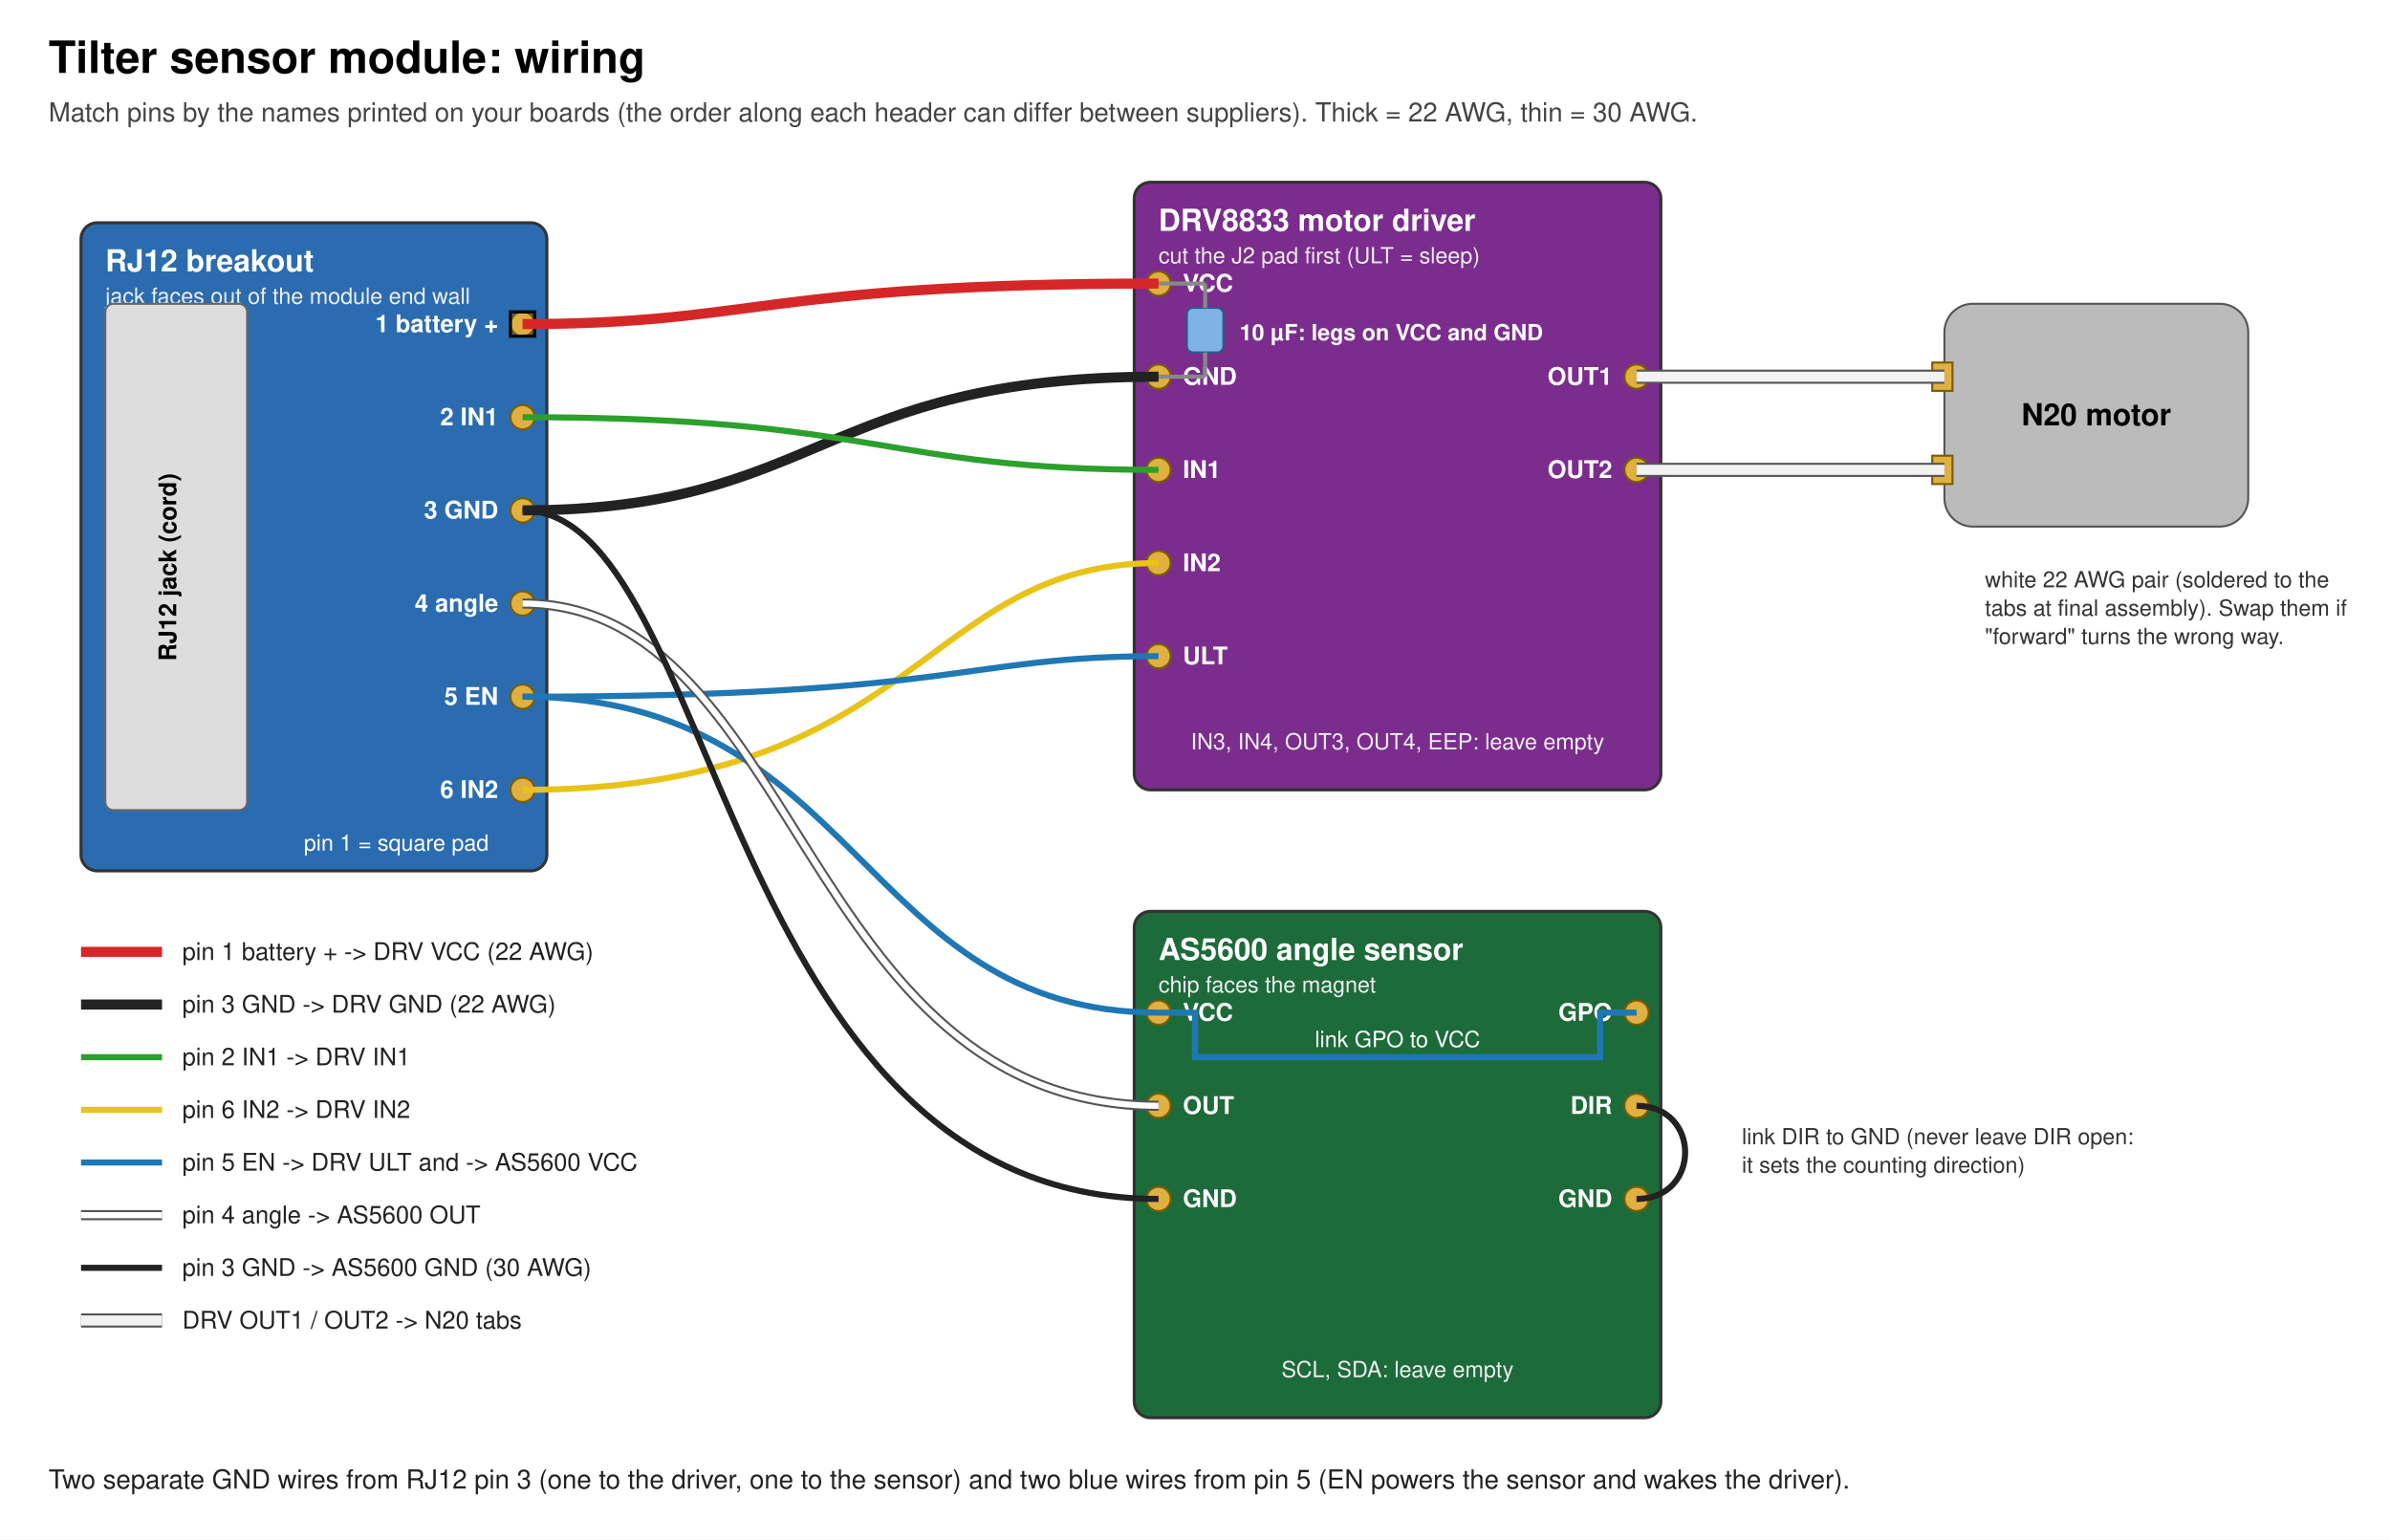
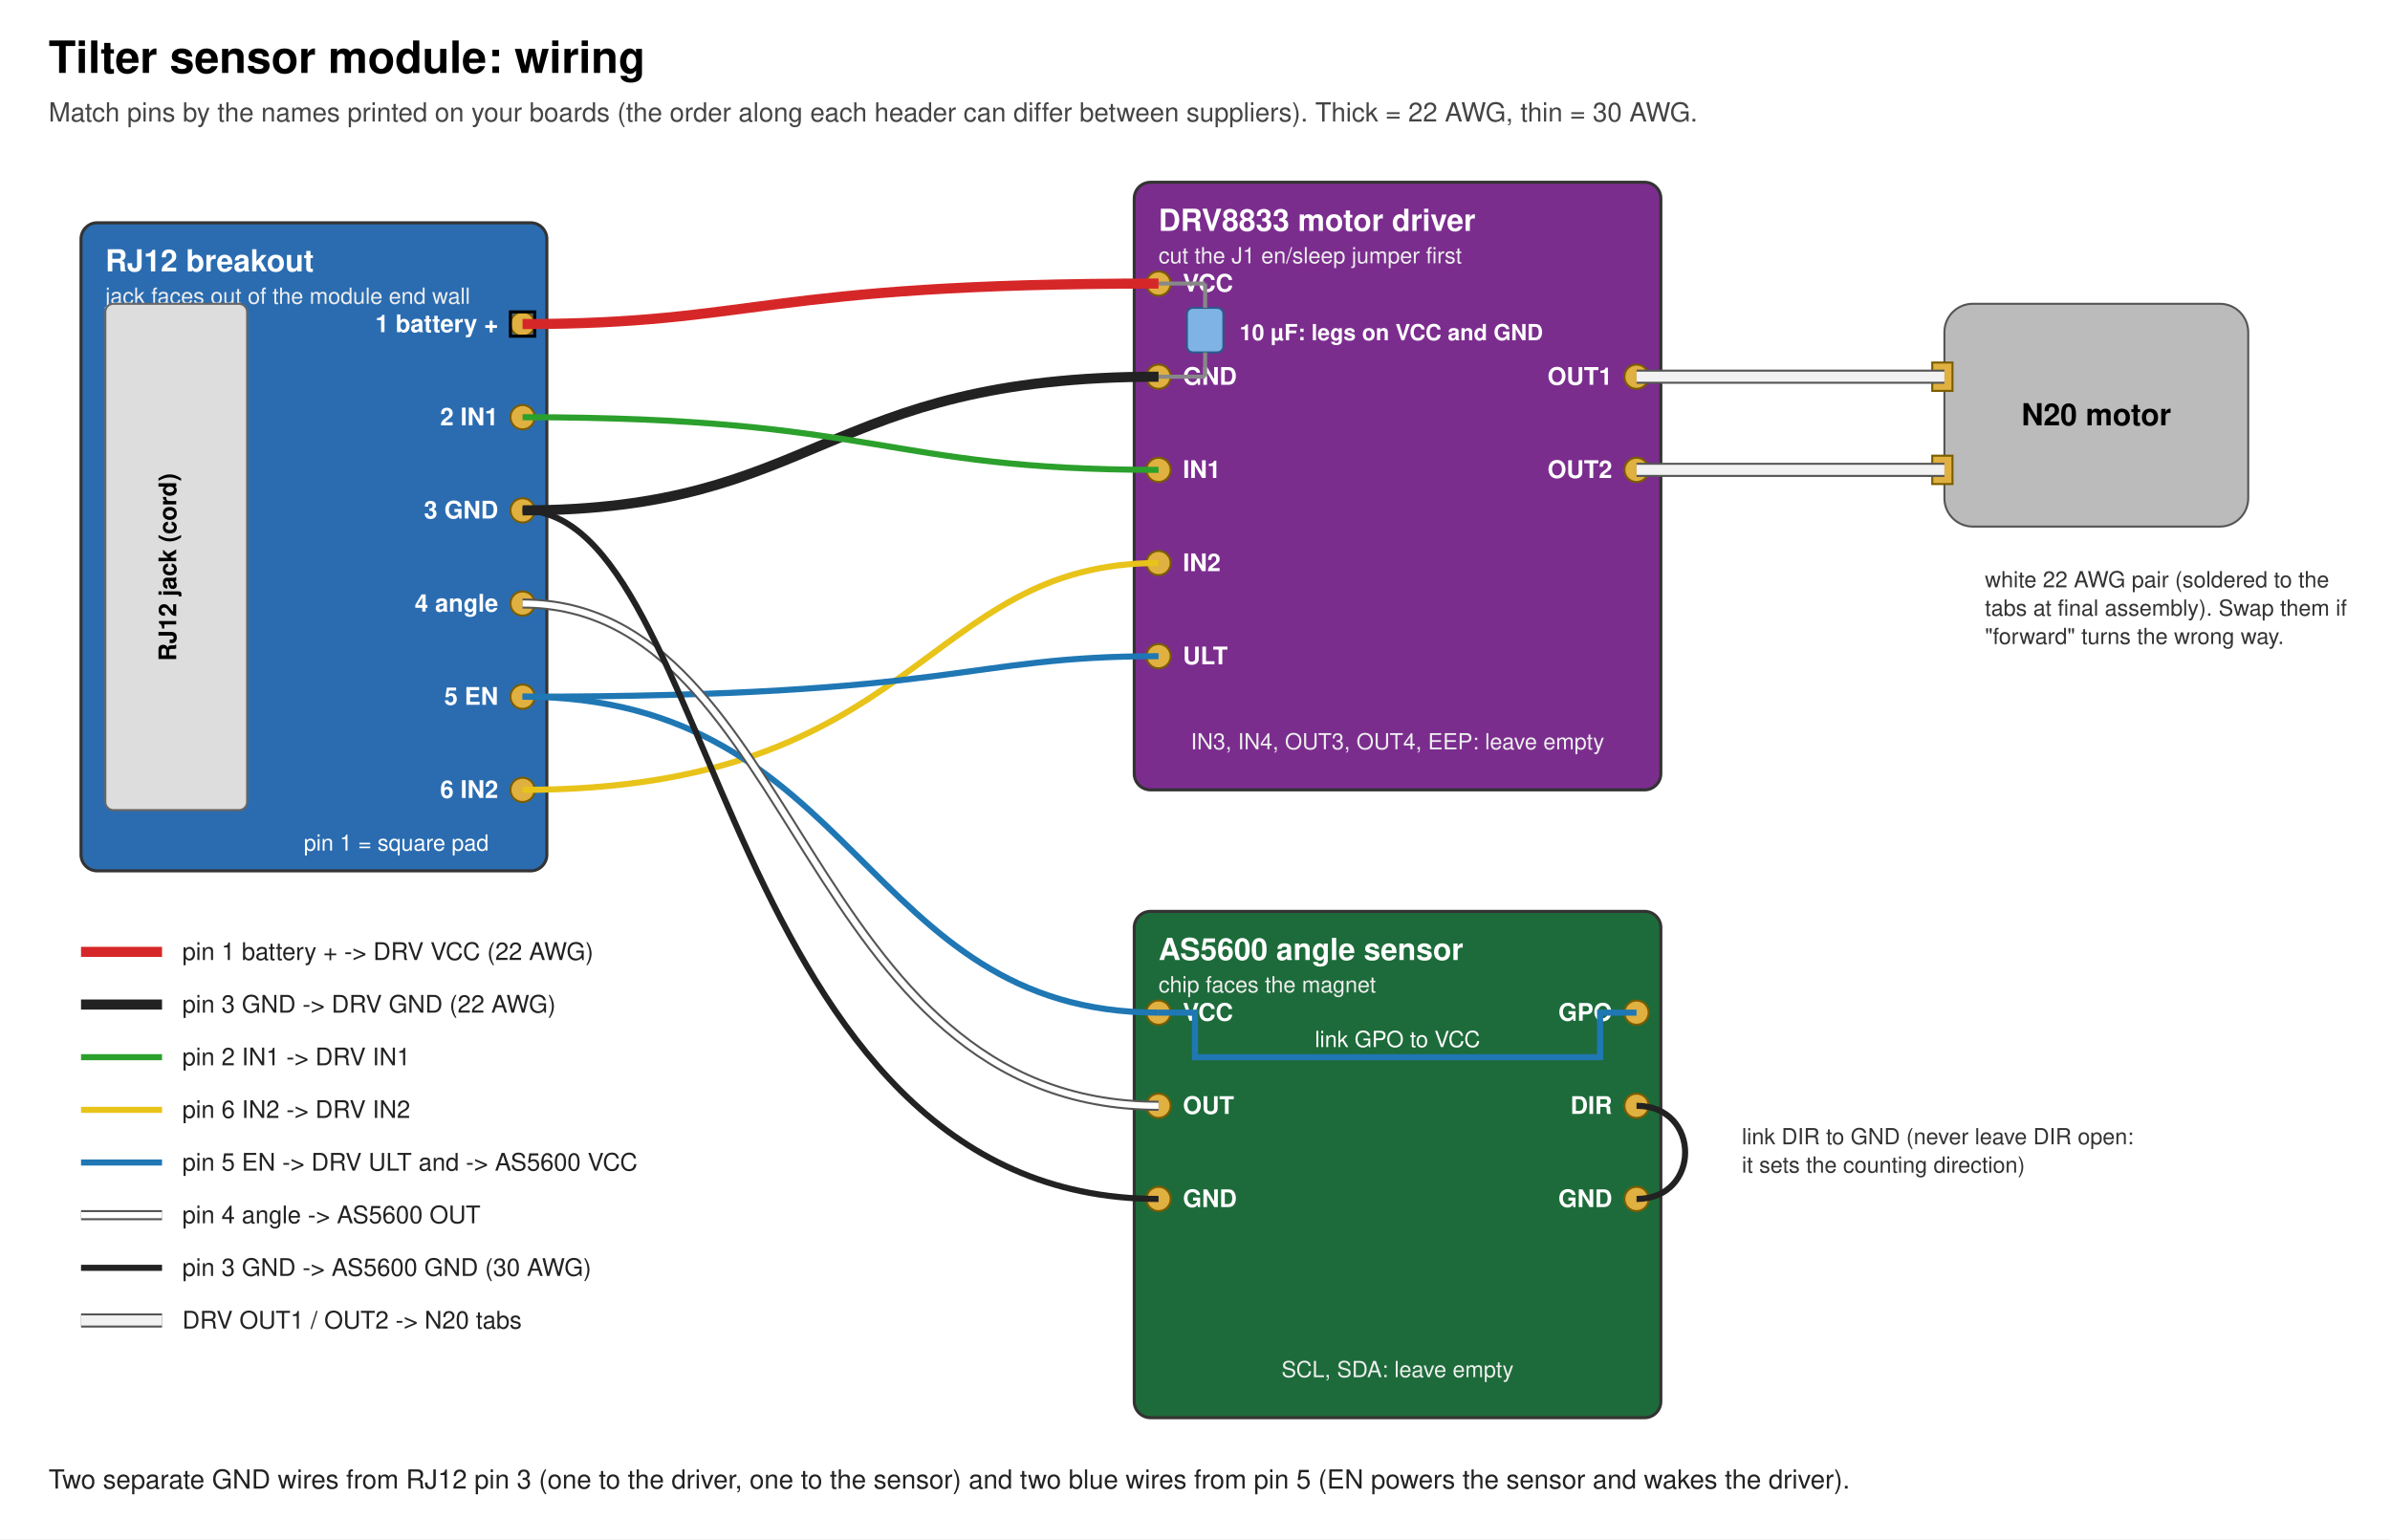
<svg xmlns="http://www.w3.org/2000/svg" width="1180" height="760" font-family="Helvetica,Arial">
  <rect width="100%" height="100%" fill="#fff" />
  <text x="24" y="36" font-size="22" font-weight="bold">Tilter sensor module: wiring</text>
  <text x="24" y="60" font-size="13" fill="#444">Match pins by the names printed on your boards (the order along each header can differ between suppliers). Thick = 22 AWG, thin = 30 AWG.</text>
  <rect x="40" y="110" width="230" height="320" rx="8" fill="#2b6cb0" stroke="#333" stroke-width="1.5" />
  <text x="52" y="134" font-size="15" font-weight="bold" fill="#fff">RJ12 breakout</text>
  <text x="52" y="150" font-size="11" fill="#eee">jack faces out of the module end wall</text>
  <rect x="52" y="150" width="70" height="250" rx="4" fill="#ddd" stroke="#666" />
  <text x="87" y="280" font-size="12" text-anchor="middle" font-weight="bold" transform="rotate(-90 87 280)">RJ12 jack (cord)</text>
  <circle cx="258" cy="160" r="6" fill="#e0b040" stroke="#7a5c00" />
  <text x="246" y="164" font-size="12" font-weight="bold" fill="#fff" text-anchor="end">1 battery +</text>
  <circle cx="258" cy="206" r="6" fill="#e0b040" stroke="#7a5c00" />
  <text x="246" y="210" font-size="12" font-weight="bold" fill="#fff" text-anchor="end">2 IN1</text>
  <circle cx="258" cy="252" r="6" fill="#e0b040" stroke="#7a5c00" />
  <text x="246" y="256" font-size="12" font-weight="bold" fill="#fff" text-anchor="end">3 GND</text>
  <circle cx="258" cy="298" r="6" fill="#e0b040" stroke="#7a5c00" />
  <text x="246" y="302" font-size="12" font-weight="bold" fill="#fff" text-anchor="end">4 angle</text>
  <circle cx="258" cy="344" r="6" fill="#e0b040" stroke="#7a5c00" />
  <text x="246" y="348" font-size="12" font-weight="bold" fill="#fff" text-anchor="end">5 EN</text>
  <circle cx="258" cy="390" r="6" fill="#e0b040" stroke="#7a5c00" />
  <text x="246" y="394" font-size="12" font-weight="bold" fill="#fff" text-anchor="end">6 IN2</text>
  <rect x="252" y="154" width="12" height="12" fill="none" stroke="#000" stroke-width="1.5" />
  <text x="150" y="420" font-size="11" fill="#fff">pin 1 = square pad</text>
  <rect x="560" y="90" width="260" height="300" rx="8" fill="#7b2d8e" stroke="#333" stroke-width="1.5" />
  <text x="572" y="114" font-size="15" font-weight="bold" fill="#fff">DRV8833 motor driver</text>
-   <text x="572" y="130" font-size="11" fill="#eee">cut the J2 pad first (ULT = sleep)</text>
+   <text x="572" y="130" font-size="11" fill="#eee">cut the J1 en/sleep jumper first</text>
  <circle cx="572" cy="140" r="6" fill="#e0b040" stroke="#7a5c00" />
  <text x="584" y="144" font-size="12" font-weight="bold" fill="#fff" text-anchor="start">VCC</text>
  <circle cx="572" cy="186" r="6" fill="#e0b040" stroke="#7a5c00" />
  <text x="584" y="190" font-size="12" font-weight="bold" fill="#fff" text-anchor="start">GND</text>
  <circle cx="572" cy="232" r="6" fill="#e0b040" stroke="#7a5c00" />
  <text x="584" y="236" font-size="12" font-weight="bold" fill="#fff" text-anchor="start">IN1</text>
  <circle cx="572" cy="278" r="6" fill="#e0b040" stroke="#7a5c00" />
  <text x="584" y="282" font-size="12" font-weight="bold" fill="#fff" text-anchor="start">IN2</text>
  <circle cx="572" cy="324" r="6" fill="#e0b040" stroke="#7a5c00" />
  <text x="584" y="328" font-size="12" font-weight="bold" fill="#fff" text-anchor="start">ULT</text>
  <circle cx="808" cy="186" r="6" fill="#e0b040" stroke="#7a5c00" />
  <text x="796" y="190" font-size="12" font-weight="bold" fill="#fff" text-anchor="end">OUT1</text>
  <circle cx="808" cy="232" r="6" fill="#e0b040" stroke="#7a5c00" />
  <text x="796" y="236" font-size="12" font-weight="bold" fill="#fff" text-anchor="end">OUT2</text>
  <text x="690" y="370" font-size="11" fill="#eee" text-anchor="middle">IN3, IN4, OUT3, OUT4, EEP: leave empty</text>
  <rect x="586" y="152" width="18" height="22" rx="3" fill="#7fb2e5" stroke="#2a5a8a" />
  <line x1="595" y1="140" x2="595" y2="152" stroke="#888" stroke-width="2" />
  <line x1="595" y1="174" x2="595" y2="186" stroke="#888" stroke-width="2" />
  <line x1="572" y1="140" x2="595" y2="140" stroke="#888" stroke-width="2" />
  <line x1="572" y1="186" x2="595" y2="186" stroke="#888" stroke-width="2" />
  <text x="612" y="168" font-size="11" fill="#fff" font-weight="bold">10 µF: legs on VCC and GND</text>
  <rect x="560" y="450" width="260" height="250" rx="8" fill="#1d6b3a" stroke="#333" stroke-width="1.5" />
  <text x="572" y="474" font-size="15" font-weight="bold" fill="#fff">AS5600 angle sensor</text>
  <text x="572" y="490" font-size="11" fill="#eee">chip faces the magnet</text>
  <circle cx="572" cy="500" r="6" fill="#e0b040" stroke="#7a5c00" />
  <text x="584" y="504" font-size="12" font-weight="bold" fill="#fff" text-anchor="start">VCC</text>
  <circle cx="572" cy="546" r="6" fill="#e0b040" stroke="#7a5c00" />
  <text x="584" y="550" font-size="12" font-weight="bold" fill="#fff" text-anchor="start">OUT</text>
  <circle cx="572" cy="592" r="6" fill="#e0b040" stroke="#7a5c00" />
  <text x="584" y="596" font-size="12" font-weight="bold" fill="#fff" text-anchor="start">GND</text>
  <circle cx="808" cy="546" r="6" fill="#e0b040" stroke="#7a5c00" />
  <text x="796" y="550" font-size="12" font-weight="bold" fill="#fff" text-anchor="end">DIR</text>
  <circle cx="808" cy="500" r="6" fill="#e0b040" stroke="#7a5c00" />
  <text x="796" y="504" font-size="12" font-weight="bold" fill="#fff" text-anchor="end">GPO</text>
  <circle cx="808" cy="592" r="6" fill="#e0b040" stroke="#7a5c00" />
  <text x="796" y="596" font-size="12" font-weight="bold" fill="#fff" text-anchor="end">GND</text>
  <text x="690" y="680" font-size="11" fill="#eee" text-anchor="middle">SCL, SDA: leave empty</text>
  <polyline points="808,500 790,500 790,522 590,522 590,500 572,500" fill="none" stroke="#1f77b4" stroke-width="3" />
  <text x="690" y="517" font-size="11" fill="#fff" text-anchor="middle">link GPO to VCC</text>
  <path d="M808 546 C840 546 840 592 808 592" fill="none" stroke="#222222" stroke-width="3" />
  <text x="860" y="565" font-size="11" fill="#333">link DIR to GND (never leave DIR open:</text>
  <text x="860" y="579" font-size="11" fill="#333">it sets the counting direction)</text>
  <rect x="960" y="150" width="150" height="110" rx="14" fill="#bbb" stroke="#555" />
  <text x="1035" y="210" font-size="15" font-weight="bold" text-anchor="middle">N20 motor</text>
  <rect x="954" y="179" width="10" height="14" fill="#e0b040" stroke="#7a5c00" />
  <rect x="954" y="225" width="10" height="14" fill="#e0b040" stroke="#7a5c00" />
  <path d="M808 186 C884 186 884 186 960 186" fill="none" stroke="#555" stroke-width="7" />
  <path d="M808 186 C884 186 884 186 960 186" fill="none" stroke="#f2f2f2" stroke-width="5" />
  <path d="M808 232 C884 232 884 232 960 232" fill="none" stroke="#555" stroke-width="7" />
  <path d="M808 232 C884 232 884 232 960 232" fill="none" stroke="#f2f2f2" stroke-width="5" />
  <text x="980" y="290" font-size="11" fill="#333">white 22 AWG pair (soldered to the</text>
  <text x="980" y="304" font-size="11" fill="#333">tabs at final assembly). Swap them if</text>
  <text x="980" y="318" font-size="11" fill="#333">"forward" turns the wrong way.</text>
  <path d="M258 160 C375 160 375 140 572 140" fill="none" stroke="#d62728" stroke-width="5" />
  <path d="M258 252 C405 252 405 186 572 186" fill="none" stroke="#222222" stroke-width="5" />
  <path d="M258 206 C435 206 435 232 572 232" fill="none" stroke="#2ca02c" stroke-width="3" />
  <path d="M258 390 C455 390 455 278 572 278" fill="none" stroke="#e8c31a" stroke-width="3" />
  <path d="M258 344 C475 344 475 324 572 324" fill="none" stroke="#1f77b4" stroke-width="3" />
  <path d="M258 344 C425 344 425 500 572 500" fill="none" stroke="#1f77b4" stroke-width="3" />
  <path d="M258 298 C395 298 395 546 572 546" fill="none" stroke="#555" stroke-width="5" />
  <path d="M258 298 C395 298 395 546 572 546" fill="none" stroke="#ffffff" stroke-width="3" />
  <path d="M258 252 C355 252 355 592 572 592" fill="none" stroke="#222222" stroke-width="3" />
  <line x1="40" y1="470" x2="80" y2="470" stroke="#d62728" stroke-width="5" />
  <text x="90" y="474" font-size="12" fill="#222">pin 1 battery + -&gt; DRV VCC (22 AWG)</text>
  <line x1="40" y1="496" x2="80" y2="496" stroke="#222222" stroke-width="5" />
  <text x="90" y="500" font-size="12" fill="#222">pin 3 GND -&gt; DRV GND (22 AWG)</text>
  <line x1="40" y1="522" x2="80" y2="522" stroke="#2ca02c" stroke-width="3" />
  <text x="90" y="526" font-size="12" fill="#222">pin 2 IN1 -&gt; DRV IN1</text>
  <line x1="40" y1="548" x2="80" y2="548" stroke="#e8c31a" stroke-width="3" />
  <text x="90" y="552" font-size="12" fill="#222">pin 6 IN2 -&gt; DRV IN2</text>
  <line x1="40" y1="574" x2="80" y2="574" stroke="#1f77b4" stroke-width="3" />
  <text x="90" y="578" font-size="12" fill="#222">pin 5 EN -&gt; DRV ULT and -&gt; AS5600 VCC</text>
  <line x1="40" y1="600" x2="80" y2="600" stroke="#555" stroke-width="5" />
  <line x1="40" y1="600" x2="80" y2="600" stroke="#ffffff" stroke-width="3" />
  <text x="90" y="604" font-size="12" fill="#222">pin 4 angle -&gt; AS5600 OUT</text>
  <line x1="40" y1="626" x2="80" y2="626" stroke="#222222" stroke-width="3" />
  <text x="90" y="630" font-size="12" fill="#222">pin 3 GND -&gt; AS5600 GND (30 AWG)</text>
  <line x1="40" y1="652" x2="80" y2="652" stroke="#555" stroke-width="7" />
  <line x1="40" y1="652" x2="80" y2="652" stroke="#f2f2f2" stroke-width="5" />
  <text x="90" y="656" font-size="12" fill="#222">DRV OUT1 / OUT2 -&gt; N20 tabs</text>
  <text x="24" y="735" font-size="13" fill="#222">Two separate GND wires from RJ12 pin 3 (one to the driver, one to the sensor) and two blue wires from pin 5 (EN powers the sensor and wakes the driver).</text>
</svg>
